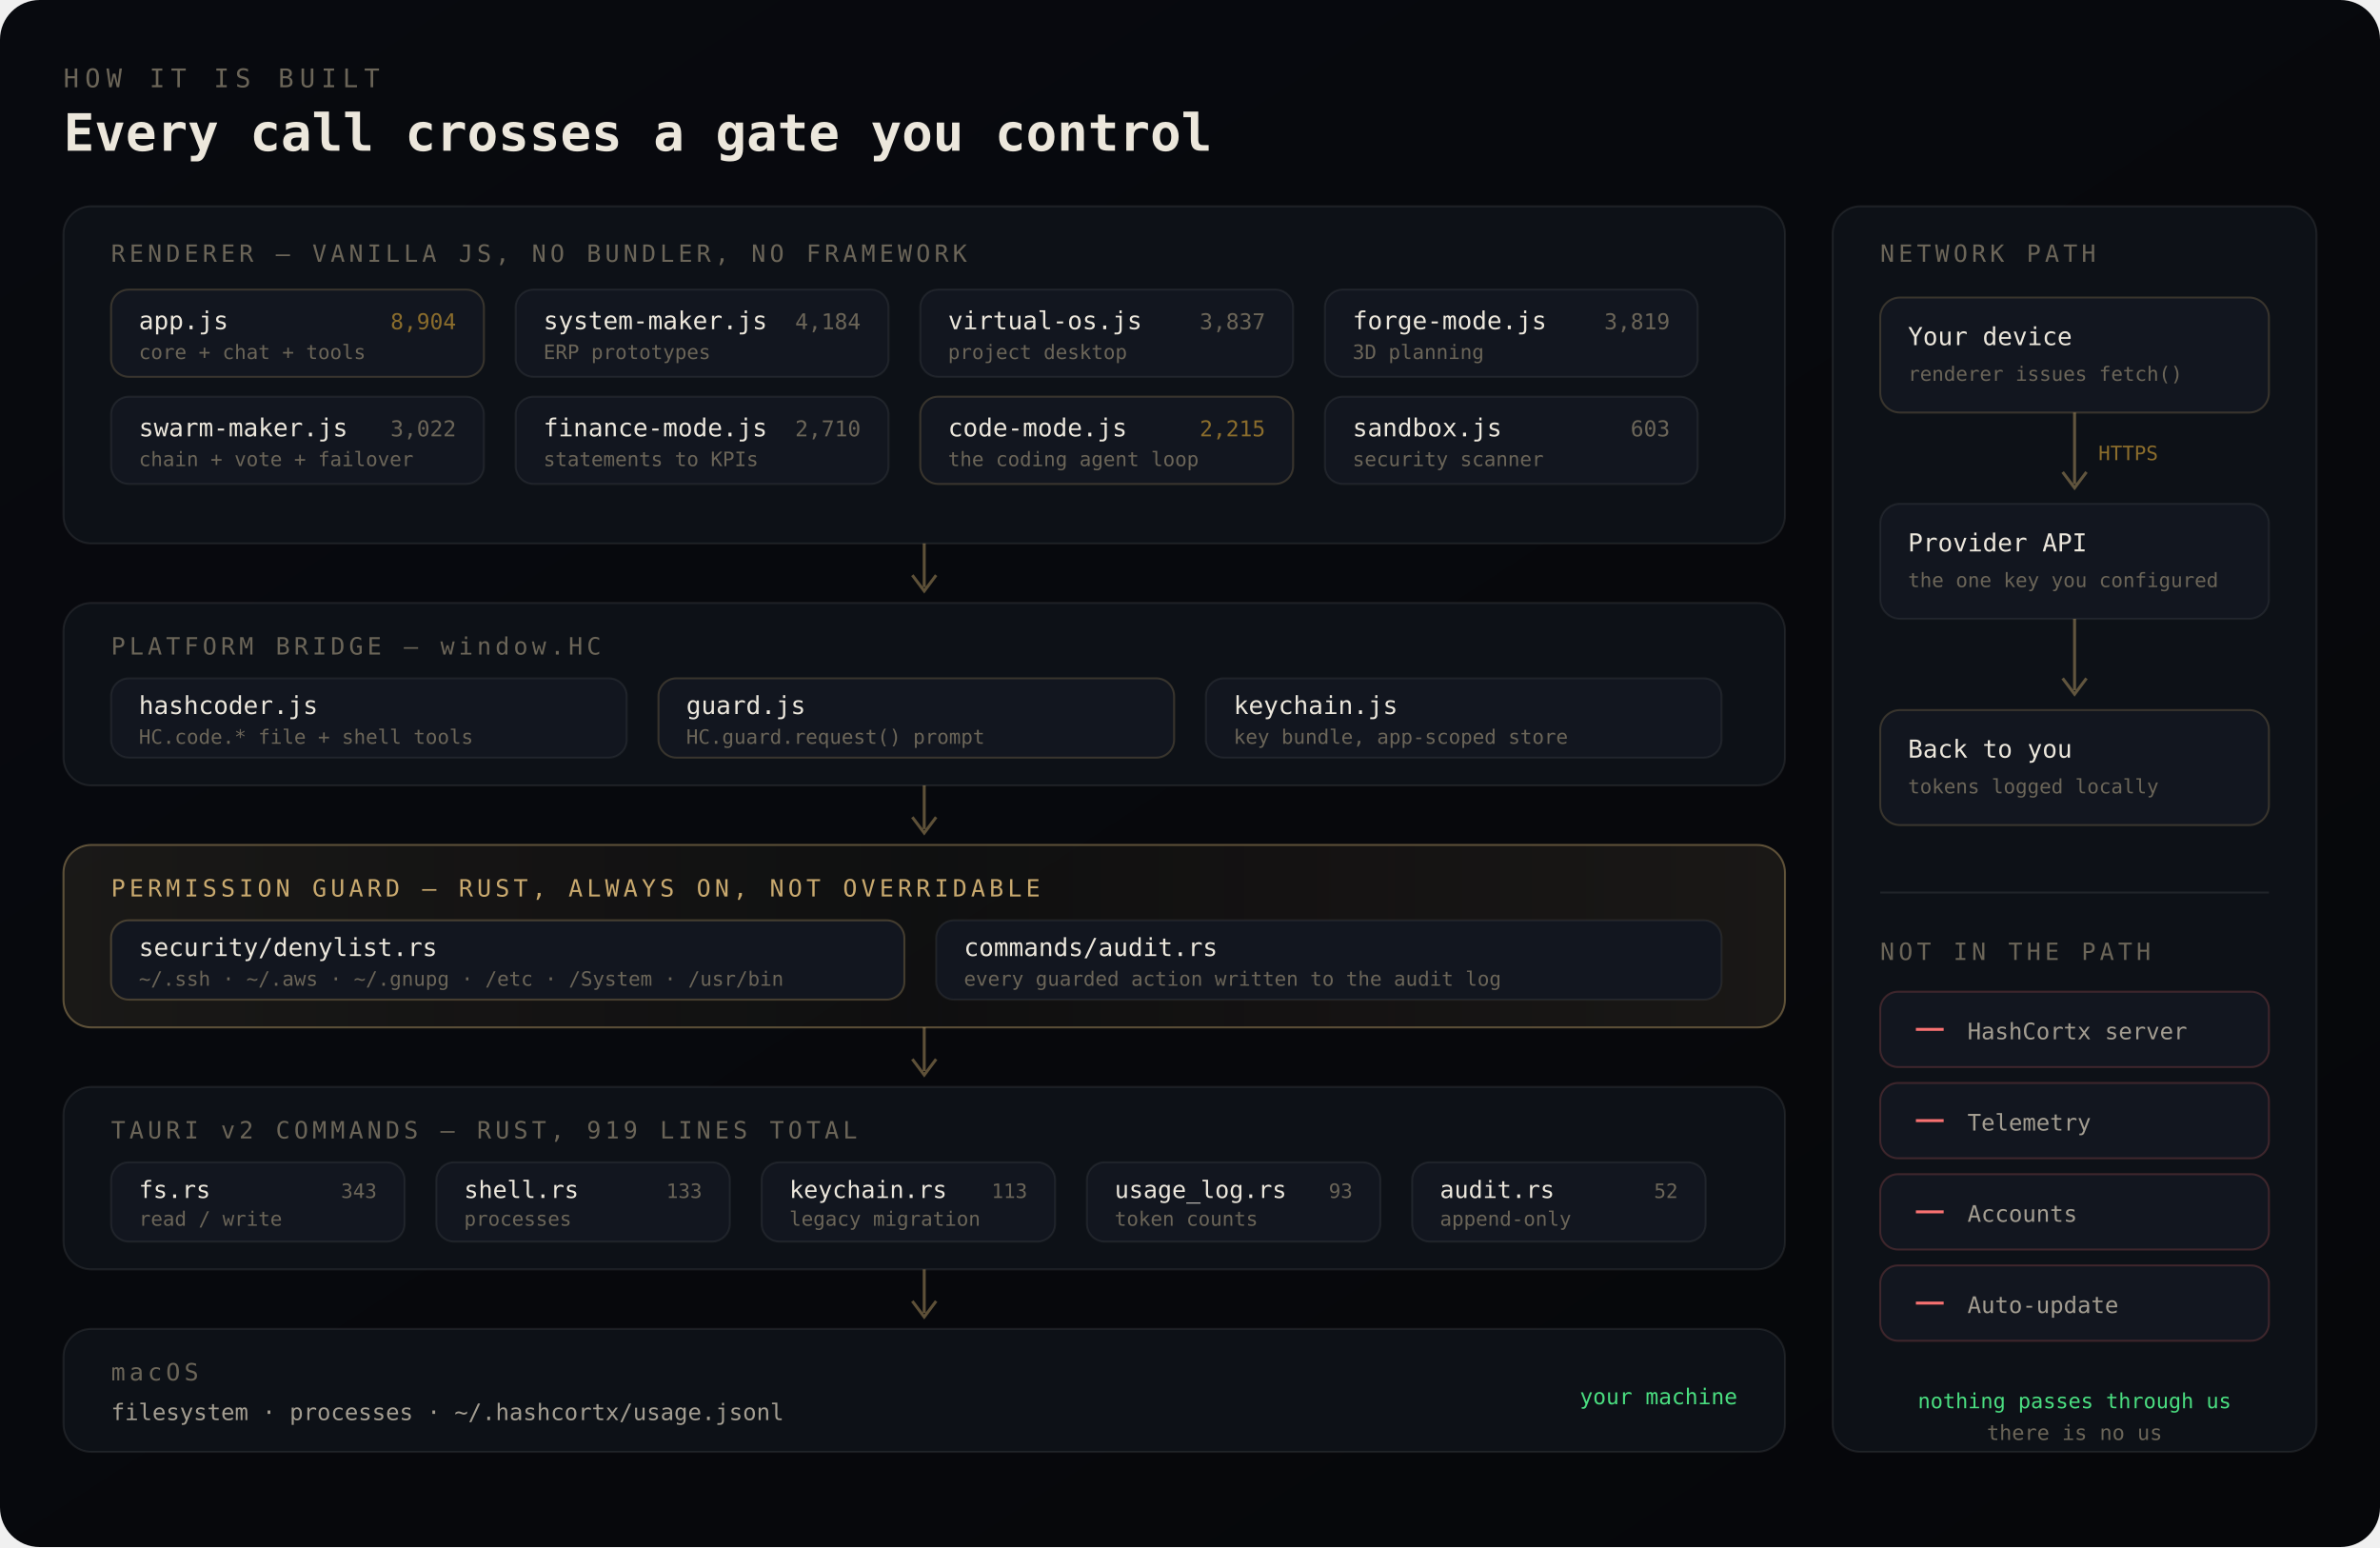
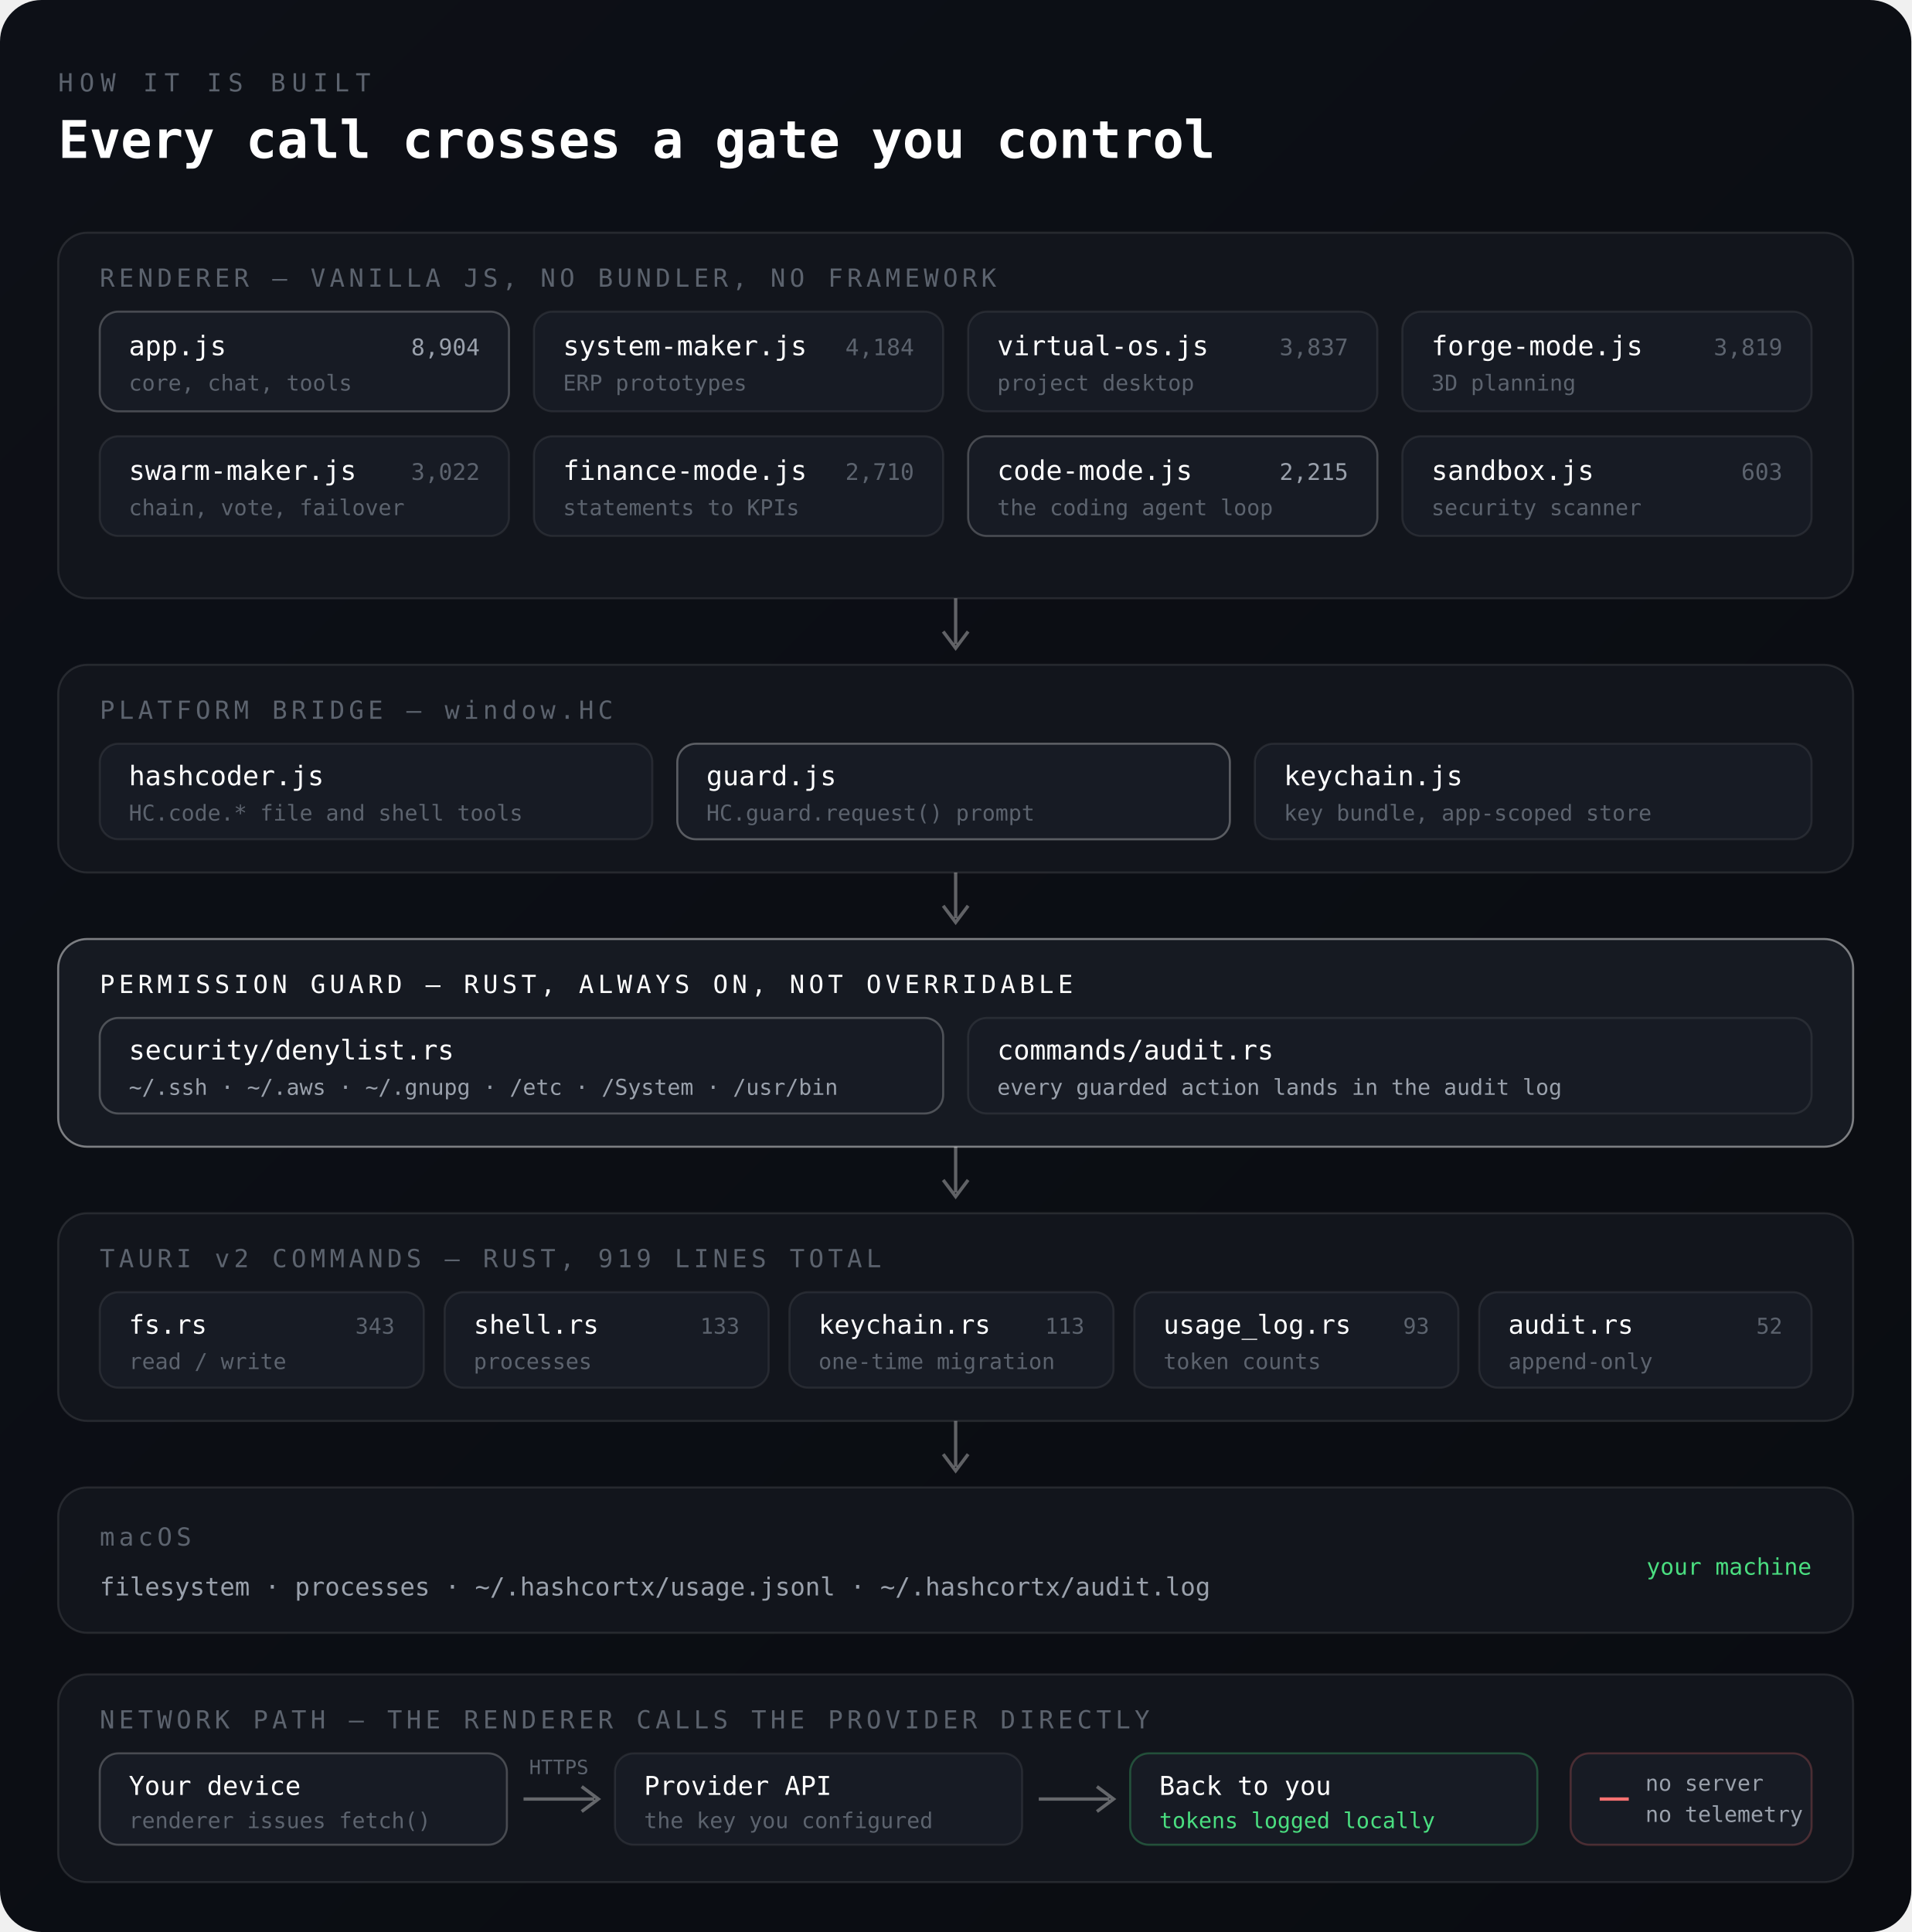
- <svg xmlns="http://www.w3.org/2000/svg" viewBox="0 0 1200 780" width="1200" height="780" role="img" aria-labelledby="aTitle aDesc">
+ <svg xmlns="http://www.w3.org/2000/svg" viewBox="0 0 920 930" width="920" height="930" role="img" aria-labelledby="aTitle aDesc">
  <defs>
    <linearGradient id="aBg" x1="0" y1="0" x2="1" y2="1">
-       <stop offset="0" stop-color="#080a0f" />
-       <stop offset="1" stop-color="#06070a" />
+       <stop offset="0" stop-color="#0d1017" />
+       <stop offset="1" stop-color="#0a0c11" />
    </linearGradient>
    <linearGradient id="aRule" x1="0" y1="0" x2="1" y2="0">
-       <stop offset="0" stop-color="#c9a96e" stop-opacity="0.55" />
-       <stop offset="1" stop-color="#c9a96e" stop-opacity="0" />
-     </linearGradient>
-     <linearGradient id="aGate" x1="0" y1="0" x2="1" y2="0">
-       <stop offset="0" stop-color="#c9a96e" stop-opacity="0.10" />
-       <stop offset="0.5" stop-color="#c9a96e" stop-opacity="0.04" />
-       <stop offset="1" stop-color="#c9a96e" stop-opacity="0.10" />
+       <stop offset="0" stop-color="#ffffff" stop-opacity="0.32" />
+       <stop offset="1" stop-color="#ffffff" stop-opacity="0" />
    </linearGradient>
  </defs>
-   <rect x="0" y="0" width="1200" height="780" rx="20" fill="url(#aBg)" />
-   <text x="32" y="44" font-family="ui-monospace, SFMono-Regular, Menlo, monospace" font-size="13" fill="#6b6558" letter-spacing="3">HOW IT IS BUILT</text>
-   <text x="32" y="76" font-family="ui-monospace, SFMono-Regular, Menlo, monospace" font-size="26" font-weight="700" fill="#ece7dc">Every call crosses a gate you control</text>
-   <line x1="32" y1="92" x2="1168" y2="92" stroke="url(#aRule)" />
+   <rect x="0" y="0" width="920" height="930" rx="20" fill="url(#aBg)" />
+   <text x="28" y="44" font-family="ui-monospace, SFMono-Regular, Menlo, monospace" font-size="12" fill="#5c636e" letter-spacing="3">HOW IT IS BUILT</text>
+   <text x="28" y="76" font-family="ui-monospace, SFMono-Regular, Menlo, monospace" font-size="25" font-weight="700" fill="#ffffff">Every call crosses a gate you control</text>
+   <line x1="28" y1="94" x2="892" y2="94" stroke="url(#aRule)" />
  <g font-family="ui-monospace, SFMono-Regular, Menlo, monospace">
-     <rect x="32" y="104" width="868" height="170" rx="14" fill="#0d1117" stroke="#ffffff" stroke-opacity="0.08" />
-     <text x="56" y="132" font-size="12" fill="#6b6558" letter-spacing="2">RENDERER — VANILLA JS, NO BUNDLER, NO FRAMEWORK</text>
-     <g>
-       <rect x="56" y="146" width="188" height="44" rx="9" fill="#12161f" stroke="#c9a96e" stroke-opacity="0.22" />
-       <text x="70" y="166" font-size="12.5" fill="#ece7dc">app.js</text>
-       <text x="230" y="166" font-size="11" fill="#8b6d2c" text-anchor="end">8,904</text>
-       <text x="70" y="181" font-size="10" fill="#6b6558">core + chat + tools</text>
-       <rect x="260" y="146" width="188" height="44" rx="9" fill="#12161f" stroke="#ffffff" stroke-opacity="0.07" />
-       <text x="274" y="166" font-size="12.5" fill="#ece7dc">system-maker.js</text>
-       <text x="434" y="166" font-size="11" fill="#6b6558" text-anchor="end">4,184</text>
-       <text x="274" y="181" font-size="10" fill="#6b6558">ERP prototypes</text>
-       <rect x="464" y="146" width="188" height="44" rx="9" fill="#12161f" stroke="#ffffff" stroke-opacity="0.07" />
-       <text x="478" y="166" font-size="12.5" fill="#ece7dc">virtual-os.js</text>
-       <text x="638" y="166" font-size="11" fill="#6b6558" text-anchor="end">3,837</text>
-       <text x="478" y="181" font-size="10" fill="#6b6558">project desktop</text>
-       <rect x="668" y="146" width="188" height="44" rx="9" fill="#12161f" stroke="#ffffff" stroke-opacity="0.07" />
-       <text x="682" y="166" font-size="12.5" fill="#ece7dc">forge-mode.js</text>
-       <text x="842" y="166" font-size="11" fill="#6b6558" text-anchor="end">3,819</text>
-       <text x="682" y="181" font-size="10" fill="#6b6558">3D planning</text>
-       <rect x="56" y="200" width="188" height="44" rx="9" fill="#12161f" stroke="#ffffff" stroke-opacity="0.07" />
-       <text x="70" y="220" font-size="12.5" fill="#ece7dc">swarm-maker.js</text>
-       <text x="230" y="220" font-size="11" fill="#6b6558" text-anchor="end">3,022</text>
-       <text x="70" y="235" font-size="10" fill="#6b6558">chain + vote + failover</text>
-       <rect x="260" y="200" width="188" height="44" rx="9" fill="#12161f" stroke="#ffffff" stroke-opacity="0.07" />
-       <text x="274" y="220" font-size="12.5" fill="#ece7dc">finance-mode.js</text>
-       <text x="434" y="220" font-size="11" fill="#6b6558" text-anchor="end">2,710</text>
-       <text x="274" y="235" font-size="10" fill="#6b6558">statements to KPIs</text>
-       <rect x="464" y="200" width="188" height="44" rx="9" fill="#12161f" stroke="#c9a96e" stroke-opacity="0.22" />
-       <text x="478" y="220" font-size="12.5" fill="#ece7dc">code-mode.js</text>
-       <text x="638" y="220" font-size="11" fill="#8b6d2c" text-anchor="end">2,215</text>
-       <text x="478" y="235" font-size="10" fill="#6b6558">the coding agent loop</text>
-       <rect x="668" y="200" width="188" height="44" rx="9" fill="#12161f" stroke="#ffffff" stroke-opacity="0.07" />
-       <text x="682" y="220" font-size="12.5" fill="#ece7dc">sandbox.js</text>
-       <text x="842" y="220" font-size="11" fill="#6b6558" text-anchor="end">603</text>
-       <text x="682" y="235" font-size="10" fill="#6b6558">security scanner</text>
+     <rect x="28" y="112" width="864" height="176" rx="14" fill="#12151c" stroke="#ffffff" stroke-opacity="0.10" />
+     <text x="48" y="138" font-size="12" fill="#5c636e" letter-spacing="2">RENDERER — VANILLA JS, NO BUNDLER, NO FRAMEWORK</text>
+     <rect x="48" y="150" width="197" height="48" rx="9" fill="#171b24" stroke="#ffffff" stroke-opacity="0.22" />
+     <text x="62" y="171" font-size="13" fill="#ffffff">app.js</text>
+     <text x="231" y="171" font-size="11" fill="#9aa1ac" text-anchor="end">8,904</text>
+     <text x="62" y="188" font-size="10.5" fill="#5c636e">core, chat, tools</text>
+     <rect x="257" y="150" width="197" height="48" rx="9" fill="#171b24" stroke="#ffffff" stroke-opacity="0.08" />
+     <text x="271" y="171" font-size="13" fill="#ffffff">system-maker.js</text>
+     <text x="440" y="171" font-size="11" fill="#5c636e" text-anchor="end">4,184</text>
+     <text x="271" y="188" font-size="10.5" fill="#5c636e">ERP prototypes</text>
+     <rect x="466" y="150" width="197" height="48" rx="9" fill="#171b24" stroke="#ffffff" stroke-opacity="0.08" />
+     <text x="480" y="171" font-size="13" fill="#ffffff">virtual-os.js</text>
+     <text x="649" y="171" font-size="11" fill="#5c636e" text-anchor="end">3,837</text>
+     <text x="480" y="188" font-size="10.5" fill="#5c636e">project desktop</text>
+     <rect x="675" y="150" width="197" height="48" rx="9" fill="#171b24" stroke="#ffffff" stroke-opacity="0.08" />
+     <text x="689" y="171" font-size="13" fill="#ffffff">forge-mode.js</text>
+     <text x="858" y="171" font-size="11" fill="#5c636e" text-anchor="end">3,819</text>
+     <text x="689" y="188" font-size="10.5" fill="#5c636e">3D planning</text>
+     <rect x="48" y="210" width="197" height="48" rx="9" fill="#171b24" stroke="#ffffff" stroke-opacity="0.08" />
+     <text x="62" y="231" font-size="13" fill="#ffffff">swarm-maker.js</text>
+     <text x="231" y="231" font-size="11" fill="#5c636e" text-anchor="end">3,022</text>
+     <text x="62" y="248" font-size="10.5" fill="#5c636e">chain, vote, failover</text>
+     <rect x="257" y="210" width="197" height="48" rx="9" fill="#171b24" stroke="#ffffff" stroke-opacity="0.08" />
+     <text x="271" y="231" font-size="13" fill="#ffffff">finance-mode.js</text>
+     <text x="440" y="231" font-size="11" fill="#5c636e" text-anchor="end">2,710</text>
+     <text x="271" y="248" font-size="10.5" fill="#5c636e">statements to KPIs</text>
+     <rect x="466" y="210" width="197" height="48" rx="9" fill="#171b24" stroke="#ffffff" stroke-opacity="0.22" />
+     <text x="480" y="231" font-size="13" fill="#ffffff">code-mode.js</text>
+     <text x="649" y="231" font-size="11" fill="#9aa1ac" text-anchor="end">2,215</text>
+     <text x="480" y="248" font-size="10.5" fill="#5c636e">the coding agent loop</text>
+     <rect x="675" y="210" width="197" height="48" rx="9" fill="#171b24" stroke="#ffffff" stroke-opacity="0.08" />
+     <text x="689" y="231" font-size="13" fill="#ffffff">sandbox.js</text>
+     <text x="858" y="231" font-size="11" fill="#5c636e" text-anchor="end">603</text>
+     <text x="689" y="248" font-size="10.5" fill="#5c636e">security scanner</text>
+     <g stroke="#ffffff" stroke-opacity="0.35" stroke-width="1.6" fill="none">
+       <path d="M460 288 L460 310" />
+       <path d="M454 304 L460 312 L466 304" />
    </g>
-     <g stroke="#c9a96e" stroke-opacity="0.45" stroke-width="1.5" fill="none">
-       <path d="M466 274 L466 296" />
-       <path d="M460 290 L466 298 L472 290" />
+     <rect x="28" y="320" width="864" height="100" rx="14" fill="#12151c" stroke="#ffffff" stroke-opacity="0.10" />
+     <text x="48" y="346" font-size="12" fill="#5c636e" letter-spacing="2">PLATFORM BRIDGE — window.HC</text>
+     <rect x="48" y="358" width="266" height="46" rx="9" fill="#171b24" stroke="#ffffff" stroke-opacity="0.08" />
+     <text x="62" y="378" font-size="13" fill="#ffffff">hashcoder.js</text>
+     <text x="62" y="395" font-size="10.5" fill="#5c636e">HC.code.* file and shell tools</text>
+     <rect x="326" y="358" width="266" height="46" rx="9" fill="#171b24" stroke="#ffffff" stroke-opacity="0.30" />
+     <text x="340" y="378" font-size="13" fill="#ffffff">guard.js</text>
+     <text x="340" y="395" font-size="10.5" fill="#5c636e">HC.guard.request() prompt</text>
+     <rect x="604" y="358" width="268" height="46" rx="9" fill="#171b24" stroke="#ffffff" stroke-opacity="0.08" />
+     <text x="618" y="378" font-size="13" fill="#ffffff">keychain.js</text>
+     <text x="618" y="395" font-size="10.5" fill="#5c636e">key bundle, app-scoped store</text>
+     <g stroke="#ffffff" stroke-opacity="0.35" stroke-width="1.6" fill="none">
+       <path d="M460 420 L460 442" />
+       <path d="M454 436 L460 444 L466 436" />
    </g>
-     <rect x="32" y="304" width="868" height="92" rx="14" fill="#0d1117" stroke="#ffffff" stroke-opacity="0.08" />
-     <text x="56" y="330" font-size="12" fill="#6b6558" letter-spacing="2">PLATFORM BRIDGE — window.HC</text>
-     <g>
-       <rect x="56" y="342" width="260" height="40" rx="9" fill="#12161f" stroke="#ffffff" stroke-opacity="0.07" />
-       <text x="70" y="360" font-size="12.5" fill="#ece7dc">hashcoder.js</text>
-       <text x="70" y="375" font-size="10" fill="#6b6558">HC.code.* file + shell tools</text>
-       <rect x="332" y="342" width="260" height="40" rx="9" fill="#12161f" stroke="#c9a96e" stroke-opacity="0.22" />
-       <text x="346" y="360" font-size="12.5" fill="#ece7dc">guard.js</text>
-       <text x="346" y="375" font-size="10" fill="#6b6558">HC.guard.request() prompt</text>
-       <rect x="608" y="342" width="260" height="40" rx="9" fill="#12161f" stroke="#ffffff" stroke-opacity="0.07" />
-       <text x="622" y="360" font-size="12.5" fill="#ece7dc">keychain.js</text>
-       <text x="622" y="375" font-size="10" fill="#6b6558">key bundle, app-scoped store</text>
+     <rect x="28" y="452" width="864" height="100" rx="14" fill="#161a22" stroke="#ffffff" stroke-opacity="0.45" />
+     <text x="48" y="478" font-size="12" fill="#ffffff" letter-spacing="2">PERMISSION GUARD — RUST, ALWAYS ON, NOT OVERRIDABLE</text>
+     <rect x="48" y="490" width="406" height="46" rx="9" fill="#171b24" stroke="#ffffff" stroke-opacity="0.24" />
+     <text x="62" y="510" font-size="13" fill="#ffffff">security/denylist.rs</text>
+     <text x="62" y="527" font-size="10.5" fill="#9aa1ac">~/.ssh · ~/.aws · ~/.gnupg · /etc · /System · /usr/bin</text>
+     <rect x="466" y="490" width="406" height="46" rx="9" fill="#171b24" stroke="#ffffff" stroke-opacity="0.08" />
+     <text x="480" y="510" font-size="13" fill="#ffffff">commands/audit.rs</text>
+     <text x="480" y="527" font-size="10.5" fill="#9aa1ac">every guarded action lands in the audit log</text>
+     <g stroke="#ffffff" stroke-opacity="0.35" stroke-width="1.6" fill="none">
+       <path d="M460 552 L460 574" />
+       <path d="M454 568 L460 576 L466 568" />
    </g>
-     <g stroke="#c9a96e" stroke-opacity="0.45" stroke-width="1.5" fill="none">
-       <path d="M466 396 L466 418" />
-       <path d="M460 412 L466 420 L472 412" />
+     <rect x="28" y="584" width="864" height="100" rx="14" fill="#12151c" stroke="#ffffff" stroke-opacity="0.10" />
+     <text x="48" y="610" font-size="12" fill="#5c636e" letter-spacing="2">TAURI v2 COMMANDS — RUST, 919 LINES TOTAL</text>
+     <rect x="48" y="622" width="156" height="46" rx="9" fill="#171b24" stroke="#ffffff" stroke-opacity="0.08" />
+     <text x="62" y="642" font-size="12.5" fill="#ffffff">fs.rs</text>
+     <text x="190" y="642" font-size="10.5" fill="#5c636e" text-anchor="end">343</text>
+     <text x="62" y="659" font-size="10.5" fill="#5c636e">read / write</text>
+     <rect x="214" y="622" width="156" height="46" rx="9" fill="#171b24" stroke="#ffffff" stroke-opacity="0.08" />
+     <text x="228" y="642" font-size="12.5" fill="#ffffff">shell.rs</text>
+     <text x="356" y="642" font-size="10.5" fill="#5c636e" text-anchor="end">133</text>
+     <text x="228" y="659" font-size="10.5" fill="#5c636e">processes</text>
+     <rect x="380" y="622" width="156" height="46" rx="9" fill="#171b24" stroke="#ffffff" stroke-opacity="0.08" />
+     <text x="394" y="642" font-size="12.5" fill="#ffffff">keychain.rs</text>
+     <text x="522" y="642" font-size="10.5" fill="#5c636e" text-anchor="end">113</text>
+     <text x="394" y="659" font-size="10.5" fill="#5c636e">one-time migration</text>
+     <rect x="546" y="622" width="156" height="46" rx="9" fill="#171b24" stroke="#ffffff" stroke-opacity="0.08" />
+     <text x="560" y="642" font-size="12.5" fill="#ffffff">usage_log.rs</text>
+     <text x="688" y="642" font-size="10.5" fill="#5c636e" text-anchor="end">93</text>
+     <text x="560" y="659" font-size="10.5" fill="#5c636e">token counts</text>
+     <rect x="712" y="622" width="160" height="46" rx="9" fill="#171b24" stroke="#ffffff" stroke-opacity="0.08" />
+     <text x="726" y="642" font-size="12.5" fill="#ffffff">audit.rs</text>
+     <text x="858" y="642" font-size="10.5" fill="#5c636e" text-anchor="end">52</text>
+     <text x="726" y="659" font-size="10.5" fill="#5c636e">append-only</text>
+     <g stroke="#ffffff" stroke-opacity="0.35" stroke-width="1.6" fill="none">
+       <path d="M460 684 L460 706" />
+       <path d="M454 700 L460 708 L466 700" />
    </g>
-     <rect x="32" y="426" width="868" height="92" rx="14" fill="url(#aGate)" stroke="#c9a96e" stroke-opacity="0.42" />
-     <text x="56" y="452" font-size="12" fill="#c9a96e" letter-spacing="2">PERMISSION GUARD — RUST, ALWAYS ON, NOT OVERRIDABLE</text>
-     <g>
-       <rect x="56" y="464" width="400" height="40" rx="9" fill="#12161f" stroke="#c9a96e" stroke-opacity="0.28" />
-       <text x="70" y="482" font-size="12.5" fill="#ece7dc">security/denylist.rs</text>
-       <text x="70" y="497" font-size="10" fill="#6b6558">~/.ssh · ~/.aws · ~/.gnupg · /etc · /System · /usr/bin</text>
-       <rect x="472" y="464" width="396" height="40" rx="9" fill="#12161f" stroke="#ffffff" stroke-opacity="0.07" />
-       <text x="486" y="482" font-size="12.5" fill="#ece7dc">commands/audit.rs</text>
-       <text x="486" y="497" font-size="10" fill="#6b6558">every guarded action written to the audit log</text>
+     <rect x="28" y="716" width="864" height="70" rx="14" fill="#12151c" stroke="#ffffff" stroke-opacity="0.10" />
+     <text x="48" y="744" font-size="12" fill="#5c636e" letter-spacing="2">macOS</text>
+     <text x="48" y="768" font-size="12" fill="#9aa1ac">filesystem · processes · ~/.hashcortx/usage.jsonl · ~/.hashcortx/audit.log</text>
+     <text x="872" y="758" font-size="11" fill="#4ade80" text-anchor="end">your machine</text>
+     <rect x="28" y="806" width="864" height="100" rx="14" fill="#12151c" stroke="#ffffff" stroke-opacity="0.10" />
+     <text x="48" y="832" font-size="12" fill="#5c636e" letter-spacing="2">NETWORK PATH — THE RENDERER CALLS THE PROVIDER DIRECTLY</text>
+     <rect x="48" y="844" width="196" height="44" rx="9" fill="#171b24" stroke="#ffffff" stroke-opacity="0.22" />
+     <text x="62" y="864" font-size="12.5" fill="#ffffff">Your device</text>
+     <text x="62" y="880" font-size="10.5" fill="#5c636e">renderer issues fetch()</text>
+     <g stroke="#ffffff" stroke-opacity="0.35" stroke-width="1.6" fill="none">
+       <path d="M252 866 L286 866" />
+       <path d="M280 860 L288 866 L280 872" />
    </g>
-     <g stroke="#c9a96e" stroke-opacity="0.45" stroke-width="1.5" fill="none">
-       <path d="M466 518 L466 540" />
-       <path d="M460 534 L466 542 L472 534" />
+     <text x="269" y="854" font-size="9.5" fill="#5c636e" text-anchor="middle">HTTPS</text>
+     <rect x="296" y="844" width="196" height="44" rx="9" fill="#171b24" stroke="#ffffff" stroke-opacity="0.08" />
+     <text x="310" y="864" font-size="12.5" fill="#ffffff">Provider API</text>
+     <text x="310" y="880" font-size="10.5" fill="#5c636e">the key you configured</text>
+     <g stroke="#ffffff" stroke-opacity="0.35" stroke-width="1.6" fill="none">
+       <path d="M500 866 L534 866" />
+       <path d="M528 860 L536 866 L528 872" />
    </g>
-     <rect x="32" y="548" width="868" height="92" rx="14" fill="#0d1117" stroke="#ffffff" stroke-opacity="0.08" />
-     <text x="56" y="574" font-size="12" fill="#6b6558" letter-spacing="2">TAURI v2 COMMANDS — RUST, 919 LINES TOTAL</text>
-     <g>
-       <rect x="56" y="586" width="148" height="40" rx="9" fill="#12161f" stroke="#ffffff" stroke-opacity="0.07" />
-       <text x="70" y="604" font-size="12" fill="#ece7dc">fs.rs</text>
-       <text x="190" y="604" font-size="10" fill="#6b6558" text-anchor="end">343</text>
-       <text x="70" y="618" font-size="10" fill="#6b6558">read / write</text>
-       <rect x="220" y="586" width="148" height="40" rx="9" fill="#12161f" stroke="#ffffff" stroke-opacity="0.07" />
-       <text x="234" y="604" font-size="12" fill="#ece7dc">shell.rs</text>
-       <text x="354" y="604" font-size="10" fill="#6b6558" text-anchor="end">133</text>
-       <text x="234" y="618" font-size="10" fill="#6b6558">processes</text>
-       <rect x="384" y="586" width="148" height="40" rx="9" fill="#12161f" stroke="#ffffff" stroke-opacity="0.07" />
-       <text x="398" y="604" font-size="12" fill="#ece7dc">keychain.rs</text>
-       <text x="518" y="604" font-size="10" fill="#6b6558" text-anchor="end">113</text>
-       <text x="398" y="618" font-size="10" fill="#6b6558">legacy migration</text>
-       <rect x="548" y="586" width="148" height="40" rx="9" fill="#12161f" stroke="#ffffff" stroke-opacity="0.07" />
-       <text x="562" y="604" font-size="12" fill="#ece7dc">usage_log.rs</text>
-       <text x="682" y="604" font-size="10" fill="#6b6558" text-anchor="end">93</text>
-       <text x="562" y="618" font-size="10" fill="#6b6558">token counts</text>
-       <rect x="712" y="586" width="148" height="40" rx="9" fill="#12161f" stroke="#ffffff" stroke-opacity="0.07" />
-       <text x="726" y="604" font-size="12" fill="#ece7dc">audit.rs</text>
-       <text x="846" y="604" font-size="10" fill="#6b6558" text-anchor="end">52</text>
-       <text x="726" y="618" font-size="10" fill="#6b6558">append-only</text>
-     </g>
-     <g stroke="#c9a96e" stroke-opacity="0.45" stroke-width="1.5" fill="none">
-       <path d="M466 640 L466 662" />
-       <path d="M460 656 L466 664 L472 656" />
-     </g>
-     <rect x="32" y="670" width="868" height="62" rx="14" fill="#0d1117" stroke="#ffffff" stroke-opacity="0.08" />
-     <text x="56" y="696" font-size="12" fill="#6b6558" letter-spacing="2">macOS</text>
-     <text x="56" y="716" font-size="11.5" fill="#a39d91">filesystem · processes · ~/.hashcortx/usage.jsonl</text>
-     <text x="876" y="708" font-size="11" fill="#4ade80" text-anchor="end">your machine</text>
-     <rect x="924" y="104" width="244" height="628" rx="14" fill="#0d1117" stroke="#ffffff" stroke-opacity="0.08" />
-     <text x="948" y="132" font-size="12" fill="#6b6558" letter-spacing="2">NETWORK PATH</text>
-     <rect x="948" y="150" width="196" height="58" rx="10" fill="#12161f" stroke="#c9a96e" stroke-opacity="0.22" />
-     <text x="962" y="174" font-size="12.5" fill="#ece7dc">Your device</text>
-     <text x="962" y="192" font-size="10" fill="#6b6558">renderer issues fetch()</text>
-     <g stroke="#c9a96e" stroke-opacity="0.45" stroke-width="1.5" fill="none">
-       <path d="M1046 208 L1046 244" />
-       <path d="M1040 238 L1046 246 L1052 238" />
-     </g>
-     <text x="1058" y="232" font-size="10" fill="#8b6d2c">HTTPS</text>
-     <rect x="948" y="254" width="196" height="58" rx="10" fill="#12161f" stroke="#ffffff" stroke-opacity="0.07" />
-     <text x="962" y="278" font-size="12.5" fill="#ece7dc">Provider API</text>
-     <text x="962" y="296" font-size="10" fill="#6b6558">the one key you configured</text>
-     <g stroke="#c9a96e" stroke-opacity="0.45" stroke-width="1.5" fill="none">
-       <path d="M1046 312 L1046 348" />
-       <path d="M1040 342 L1046 350 L1052 342" />
-     </g>
-     <rect x="948" y="358" width="196" height="58" rx="10" fill="#12161f" stroke="#c9a96e" stroke-opacity="0.22" />
-     <text x="962" y="382" font-size="12.5" fill="#ece7dc">Back to you</text>
-     <text x="962" y="400" font-size="10" fill="#6b6558">tokens logged locally</text>
-     <line x1="948" y1="450" x2="1144" y2="450" stroke="#ffffff" stroke-opacity="0.08" />
-     <text x="948" y="484" font-size="12" fill="#6b6558" letter-spacing="2">NOT IN THE PATH</text>
-     <g>
-       <rect x="948" y="500" width="196" height="38" rx="9" fill="#12161f" stroke="#f87171" stroke-opacity="0.20" />
-       <path d="M966 519 l14 0" stroke="#f87171" stroke-width="1.5" />
-       <text x="992" y="524" font-size="11.5" fill="#a39d91">HashCortx server</text>
-     </g>
-     <g>
-       <rect x="948" y="546" width="196" height="38" rx="9" fill="#12161f" stroke="#f87171" stroke-opacity="0.20" />
-       <path d="M966 565 l14 0" stroke="#f87171" stroke-width="1.5" />
-       <text x="992" y="570" font-size="11.5" fill="#a39d91">Telemetry</text>
-     </g>
-     <g>
-       <rect x="948" y="592" width="196" height="38" rx="9" fill="#12161f" stroke="#f87171" stroke-opacity="0.20" />
-       <path d="M966 611 l14 0" stroke="#f87171" stroke-width="1.5" />
-       <text x="992" y="616" font-size="11.5" fill="#a39d91">Accounts</text>
-     </g>
-     <g>
-       <rect x="948" y="638" width="196" height="38" rx="9" fill="#12161f" stroke="#f87171" stroke-opacity="0.20" />
-       <path d="M966 657 l14 0" stroke="#f87171" stroke-width="1.5" />
-       <text x="992" y="662" font-size="11.5" fill="#a39d91">Auto-update</text>
-     </g>
-     <text x="1046" y="710" font-size="10.5" fill="#4ade80" text-anchor="middle">nothing passes through us</text>
-     <text x="1046" y="726" font-size="10.5" fill="#6b6558" text-anchor="middle">there is no us</text>
+     <rect x="544" y="844" width="196" height="44" rx="9" fill="#171b24" stroke="#4ade80" stroke-opacity="0.28" />
+     <text x="558" y="864" font-size="12.5" fill="#ffffff">Back to you</text>
+     <text x="558" y="880" font-size="10.5" fill="#4ade80">tokens logged locally</text>
+     <rect x="756" y="844" width="116" height="44" rx="9" fill="#171b24" stroke="#f87171" stroke-opacity="0.24" />
+     <path d="M770 866 h14" stroke="#f87171" stroke-width="1.6" />
+     <text x="792" y="862" font-size="10.5" fill="#9aa1ac">no server</text>
+     <text x="792" y="877" font-size="10.5" fill="#9aa1ac">no telemetry</text>
  </g>
</svg>
